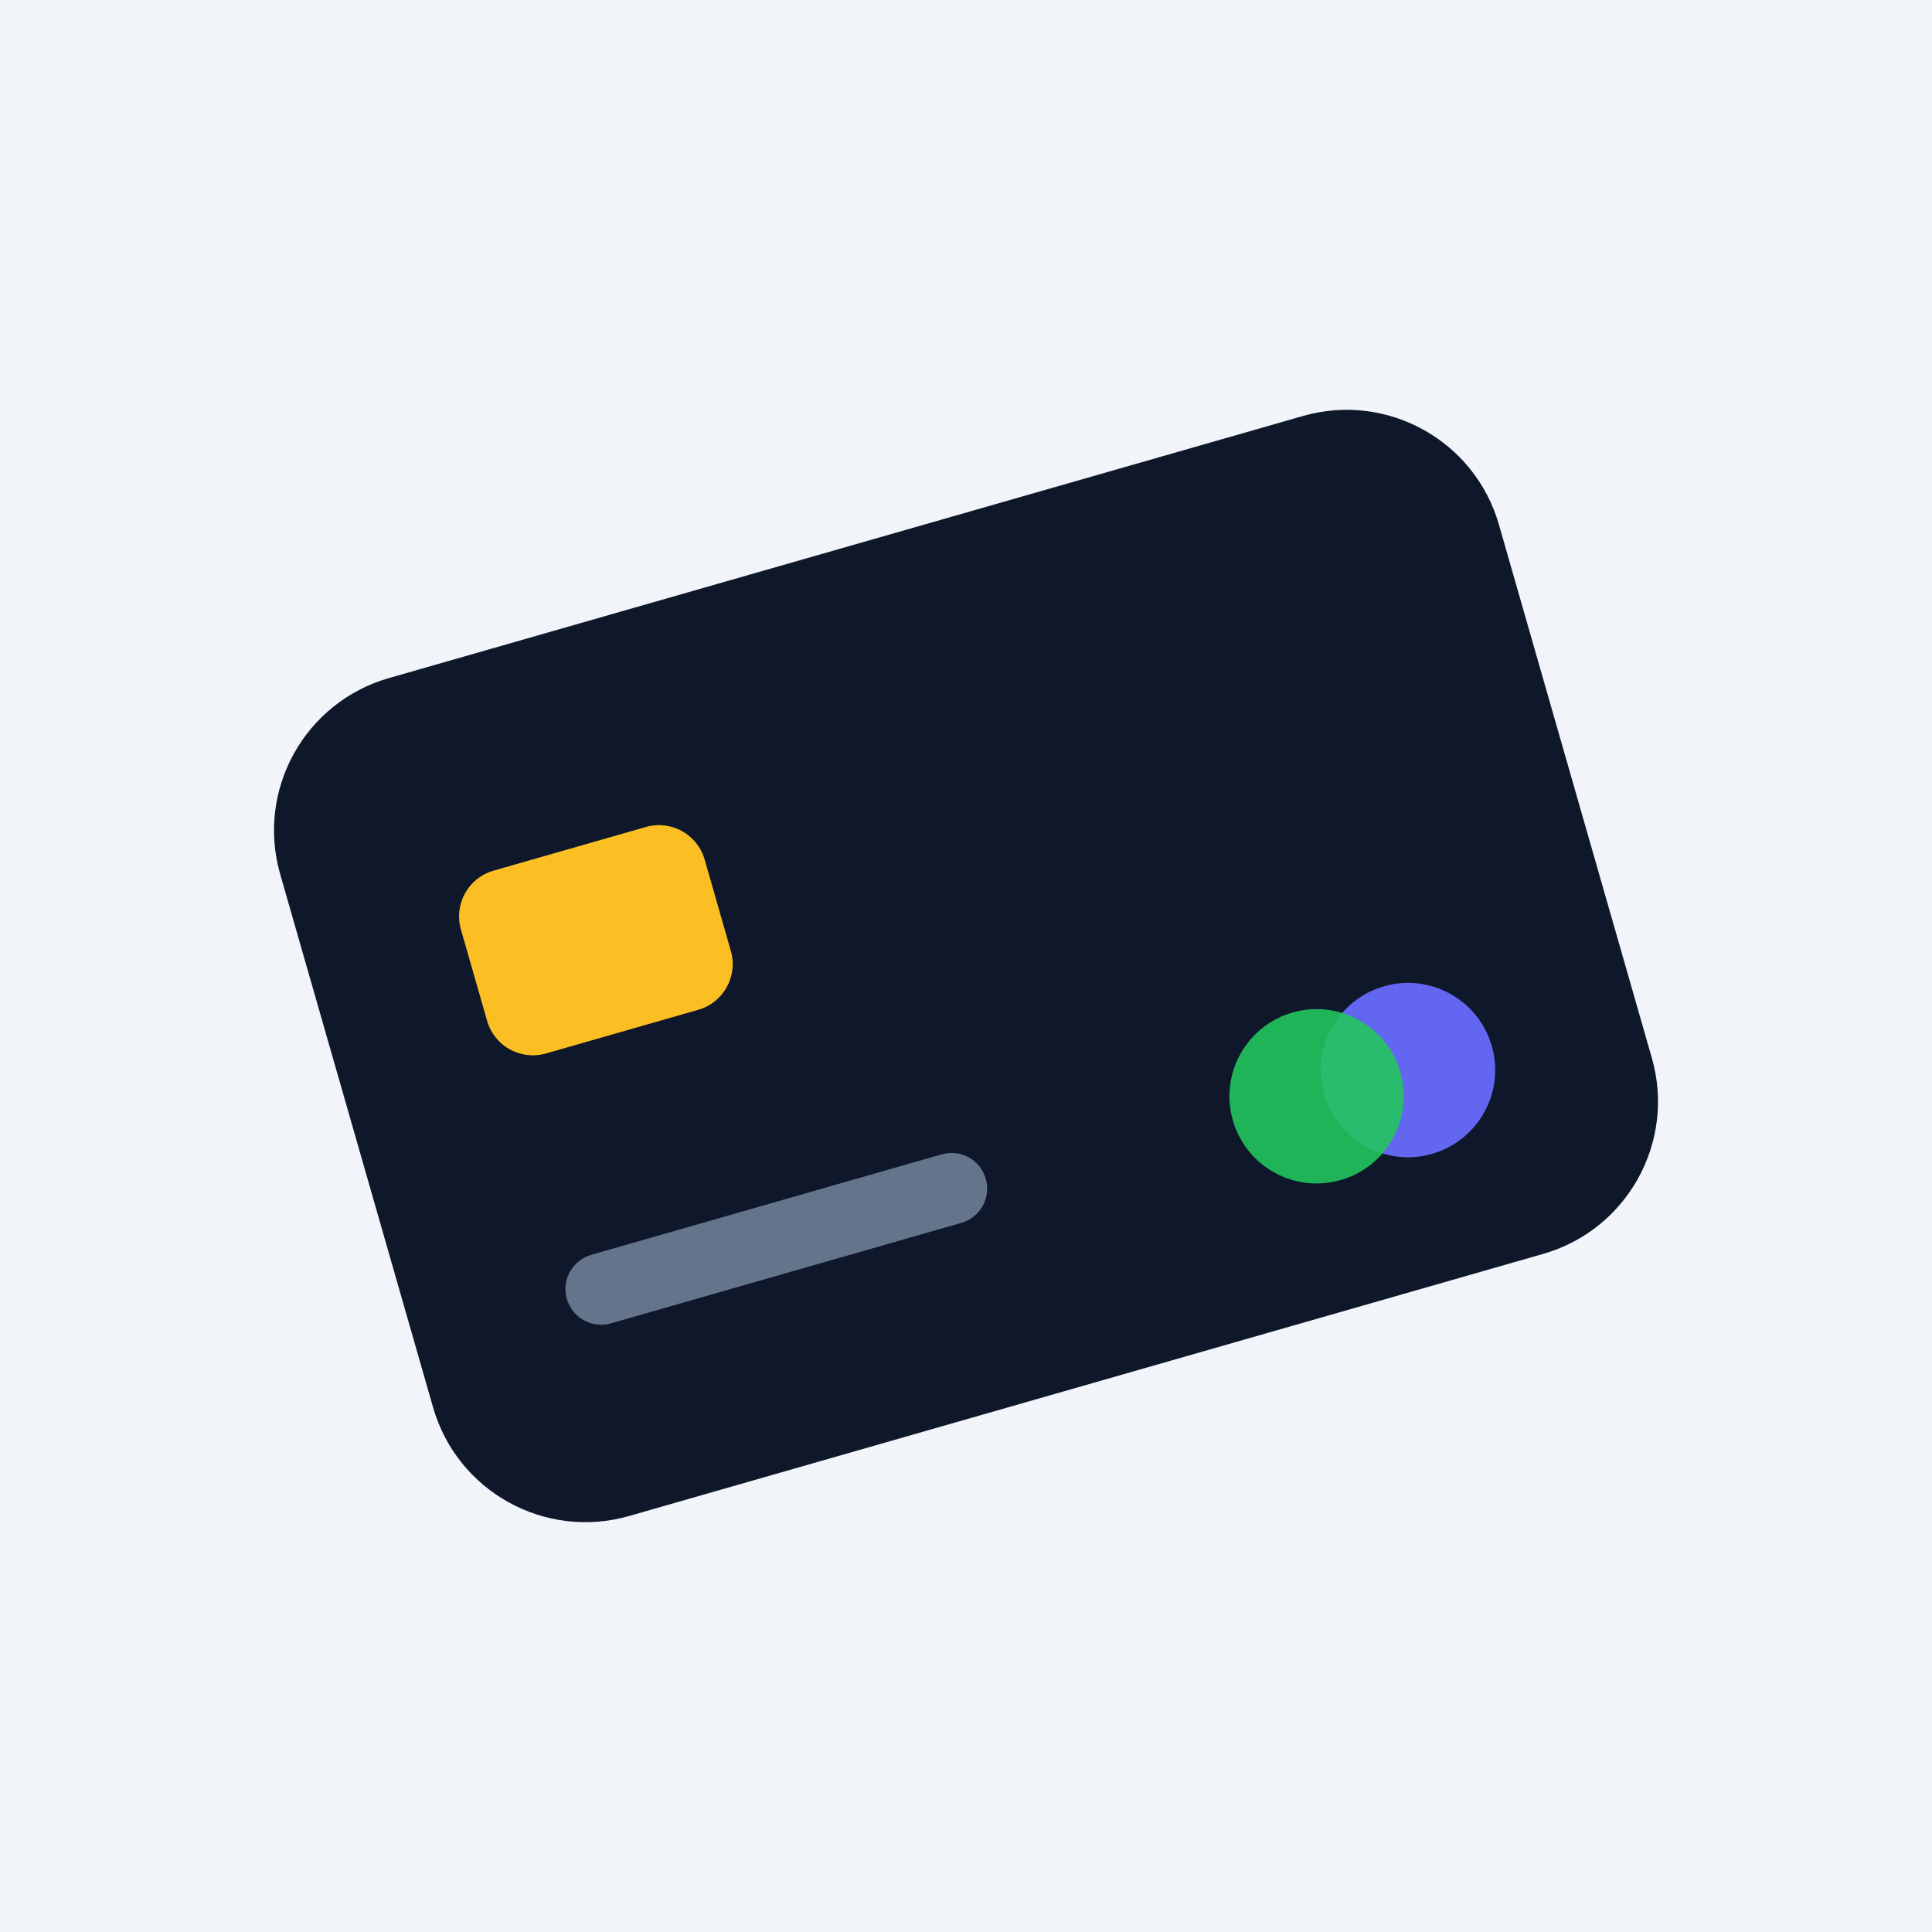
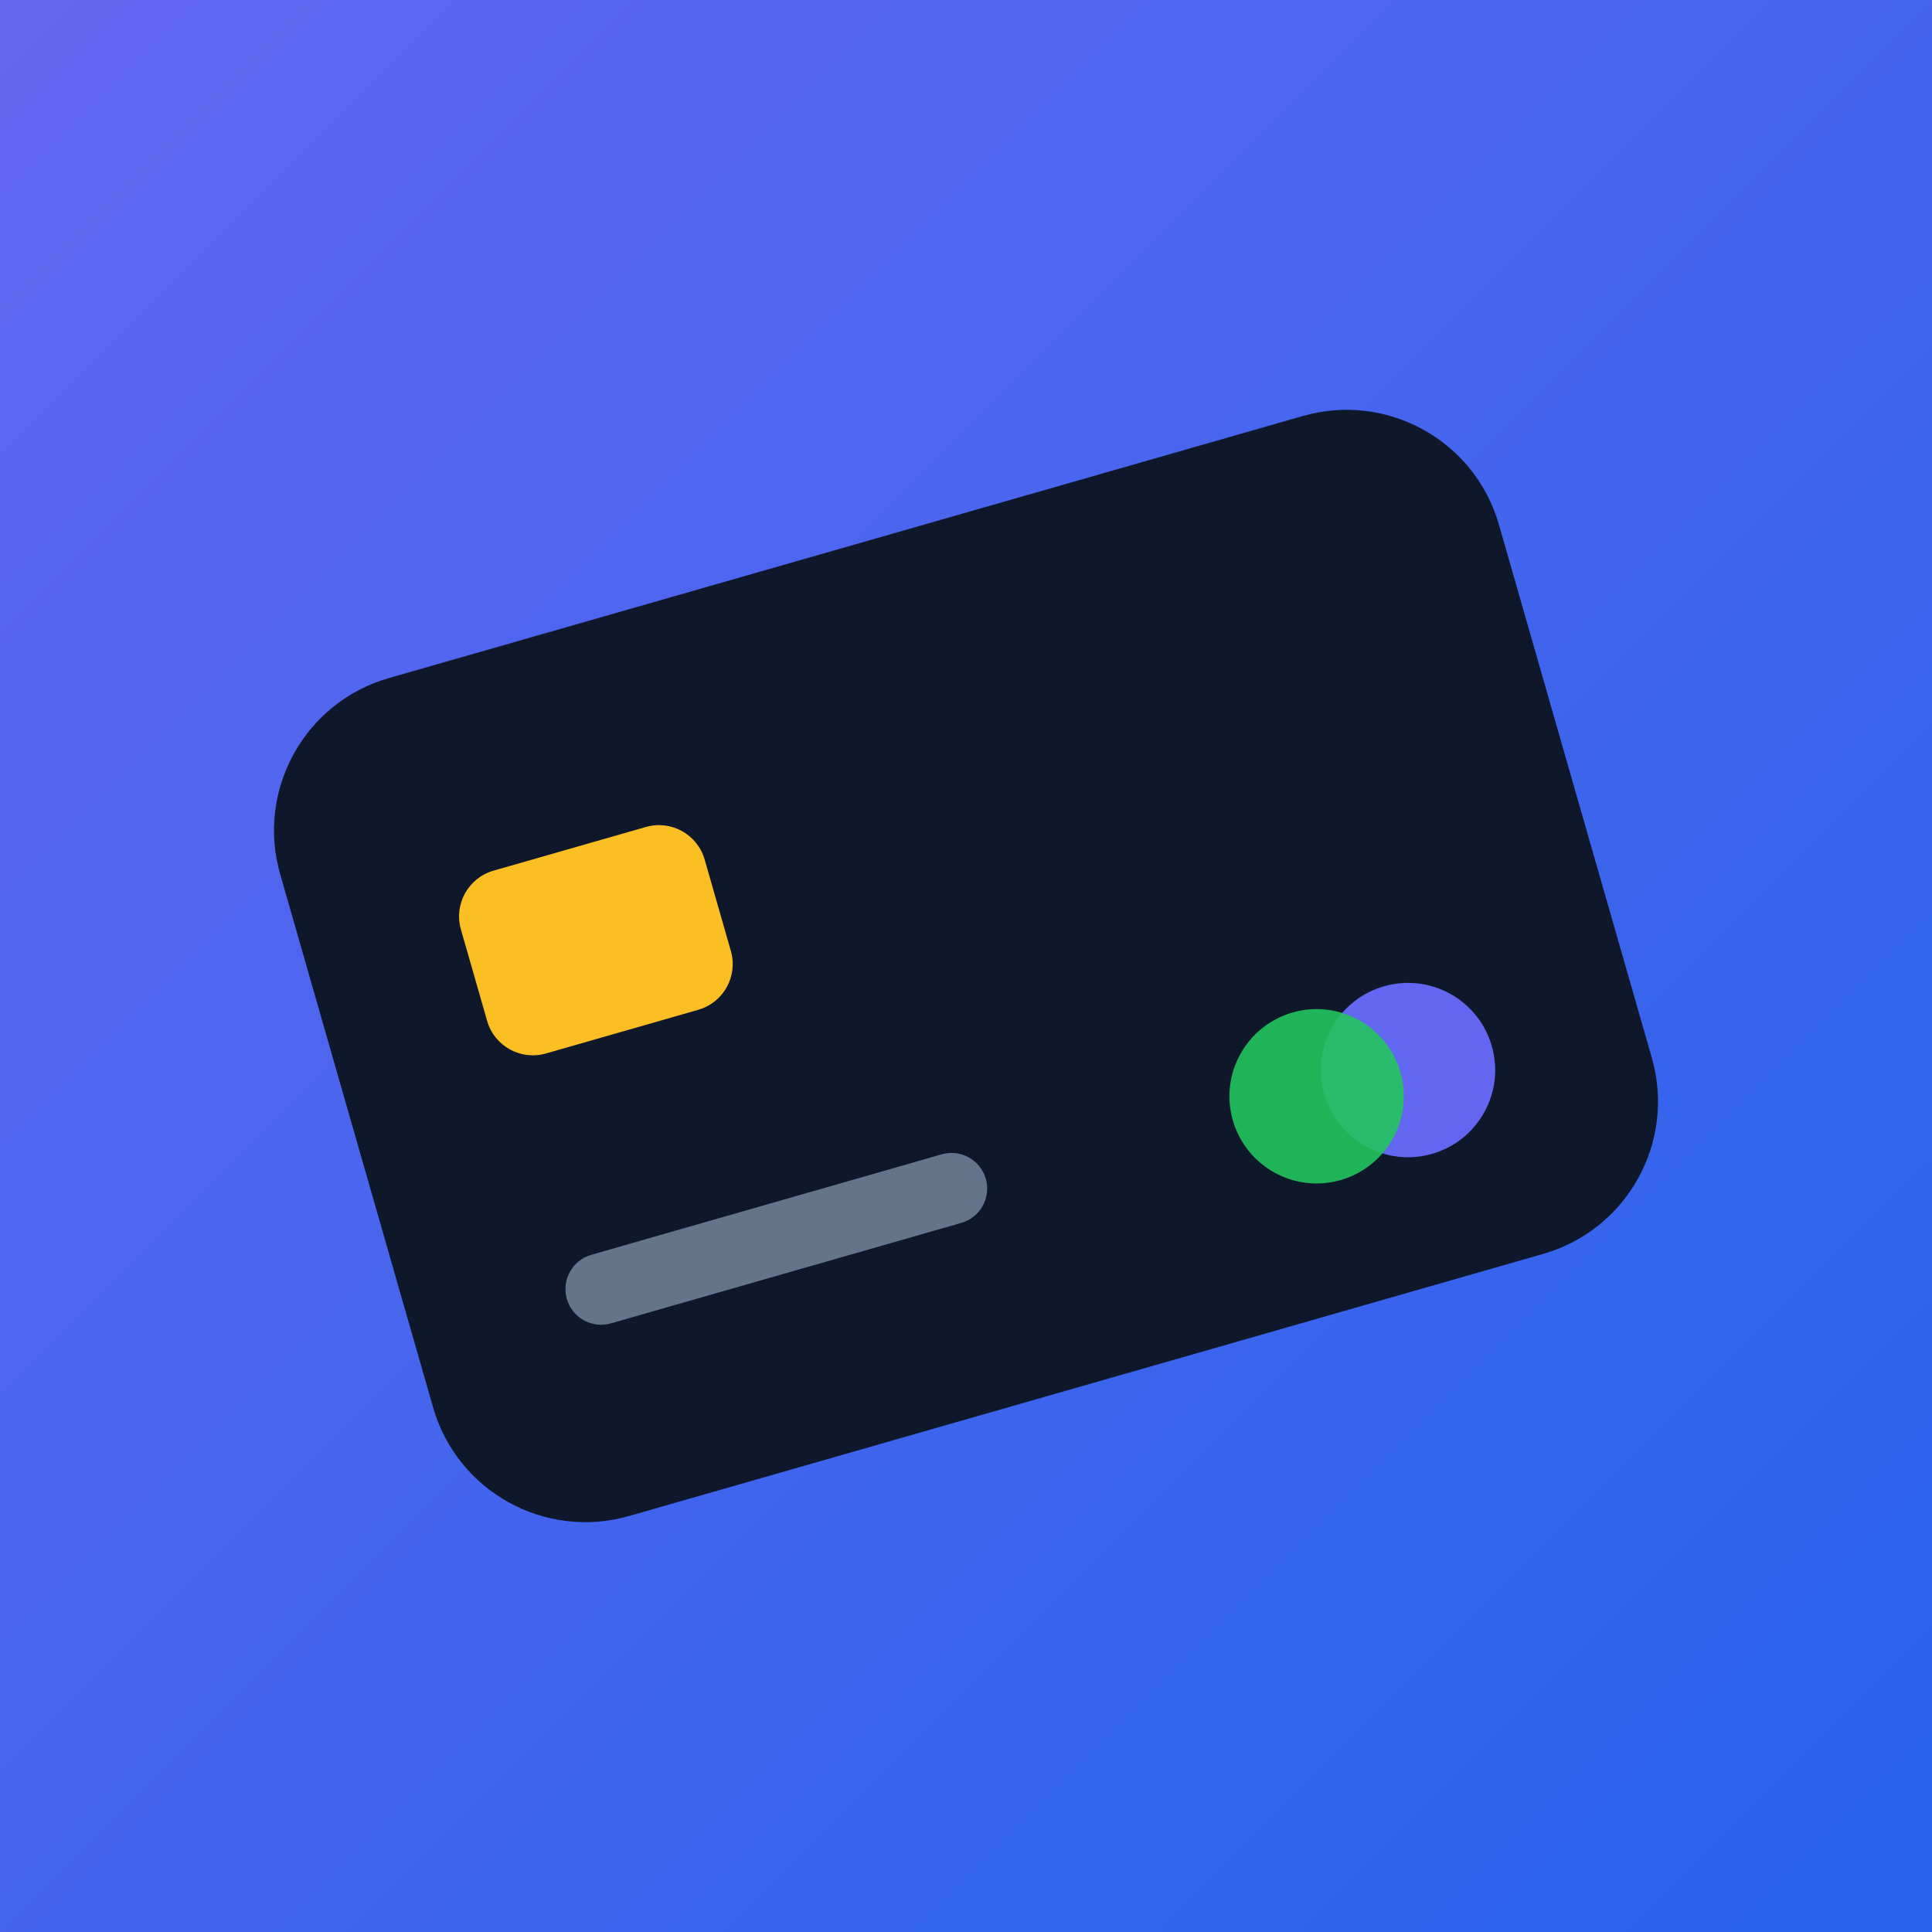
<svg xmlns="http://www.w3.org/2000/svg" viewBox="0 0 512 512">
-   <rect width="512" height="512" fill="#f1f5f9" />
+   <defs>
+     <linearGradient id="bg" x1="0" y1="0" x2="1" y2="1">
+       <stop offset="0" stop-color="#6366f1" />
+       <stop offset="1" stop-color="#2563eb" />
+     </linearGradient>
+   </defs>
+   <rect width="512" height="512" fill="url(#bg)" />
  <g transform="translate(256 256) scale(1.05) translate(-256 -256)">
    <g transform="rotate(-16 256 256)">
      <rect x="96" y="146" width="320" height="220" rx="40" fill="#0f172a" />
      <rect x="136" y="200" width="64" height="48" rx="12" fill="#fbbf24" />
      <rect x="136" y="300" width="110" height="18" rx="9" fill="#64748b" />
      <circle cx="356" cy="312" r="22" fill="#6366f1" />
      <circle cx="332" cy="312" r="22" fill="#22c55e" opacity=".9" />
    </g>
  </g>
</svg>
